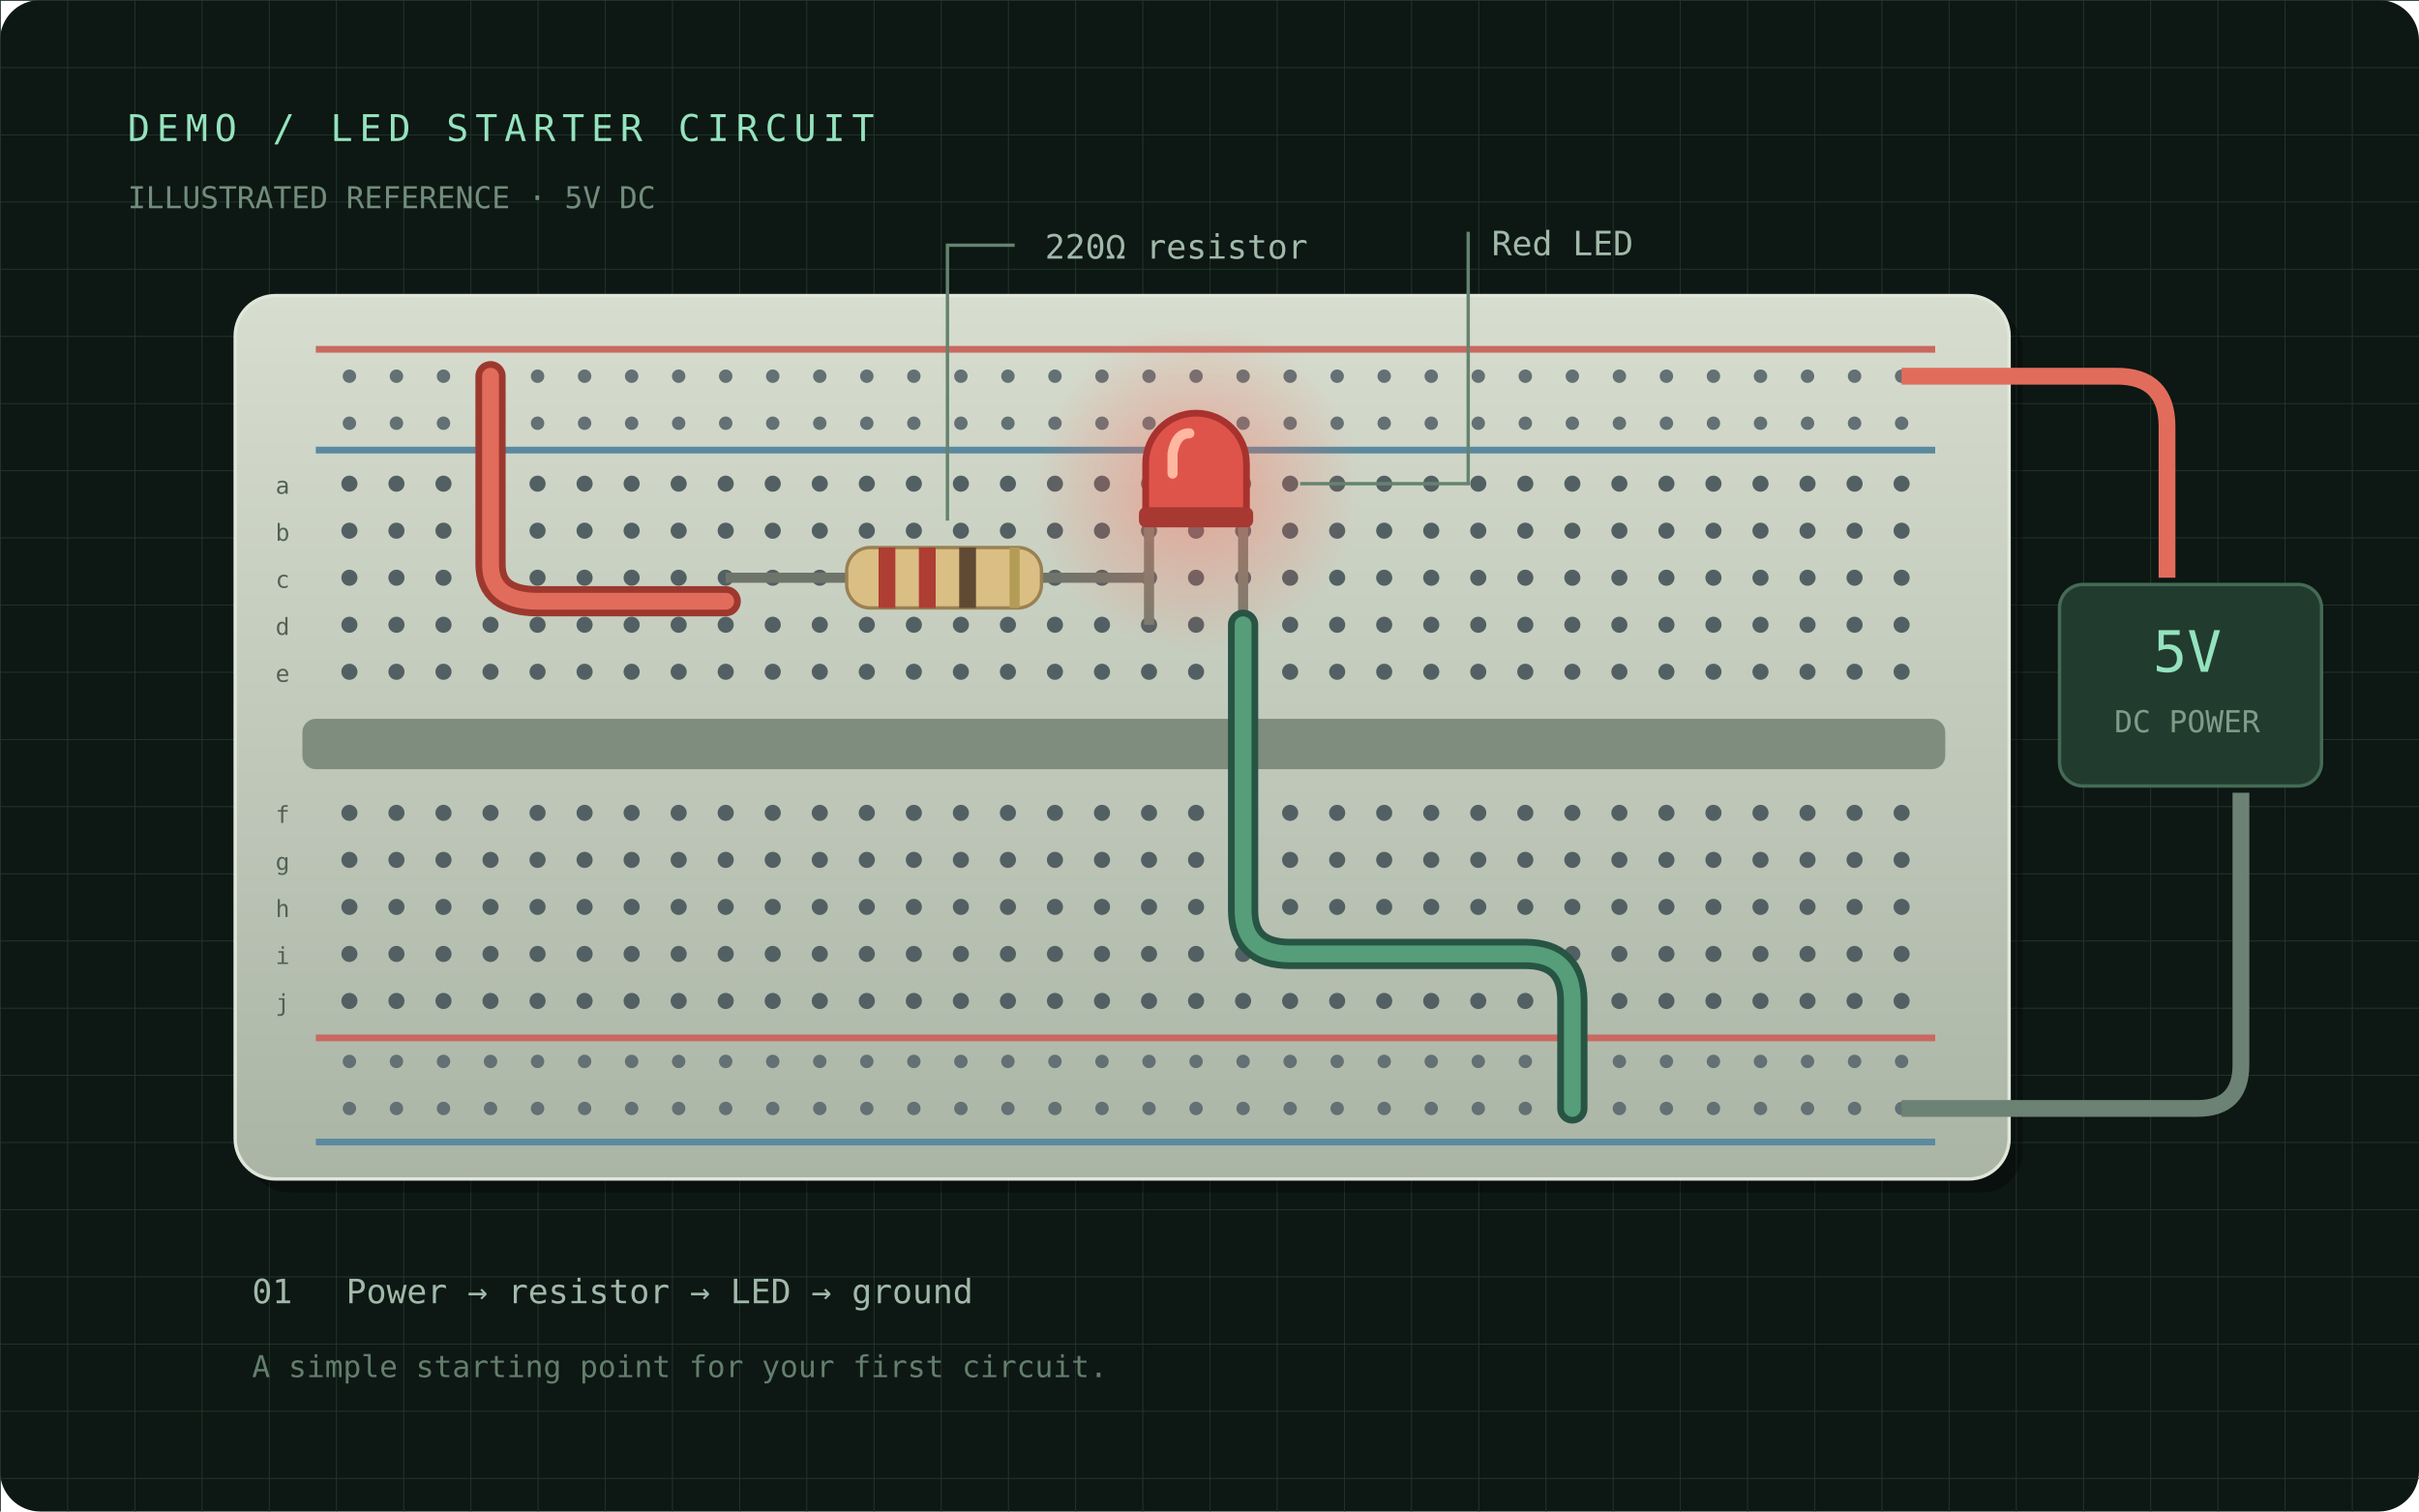
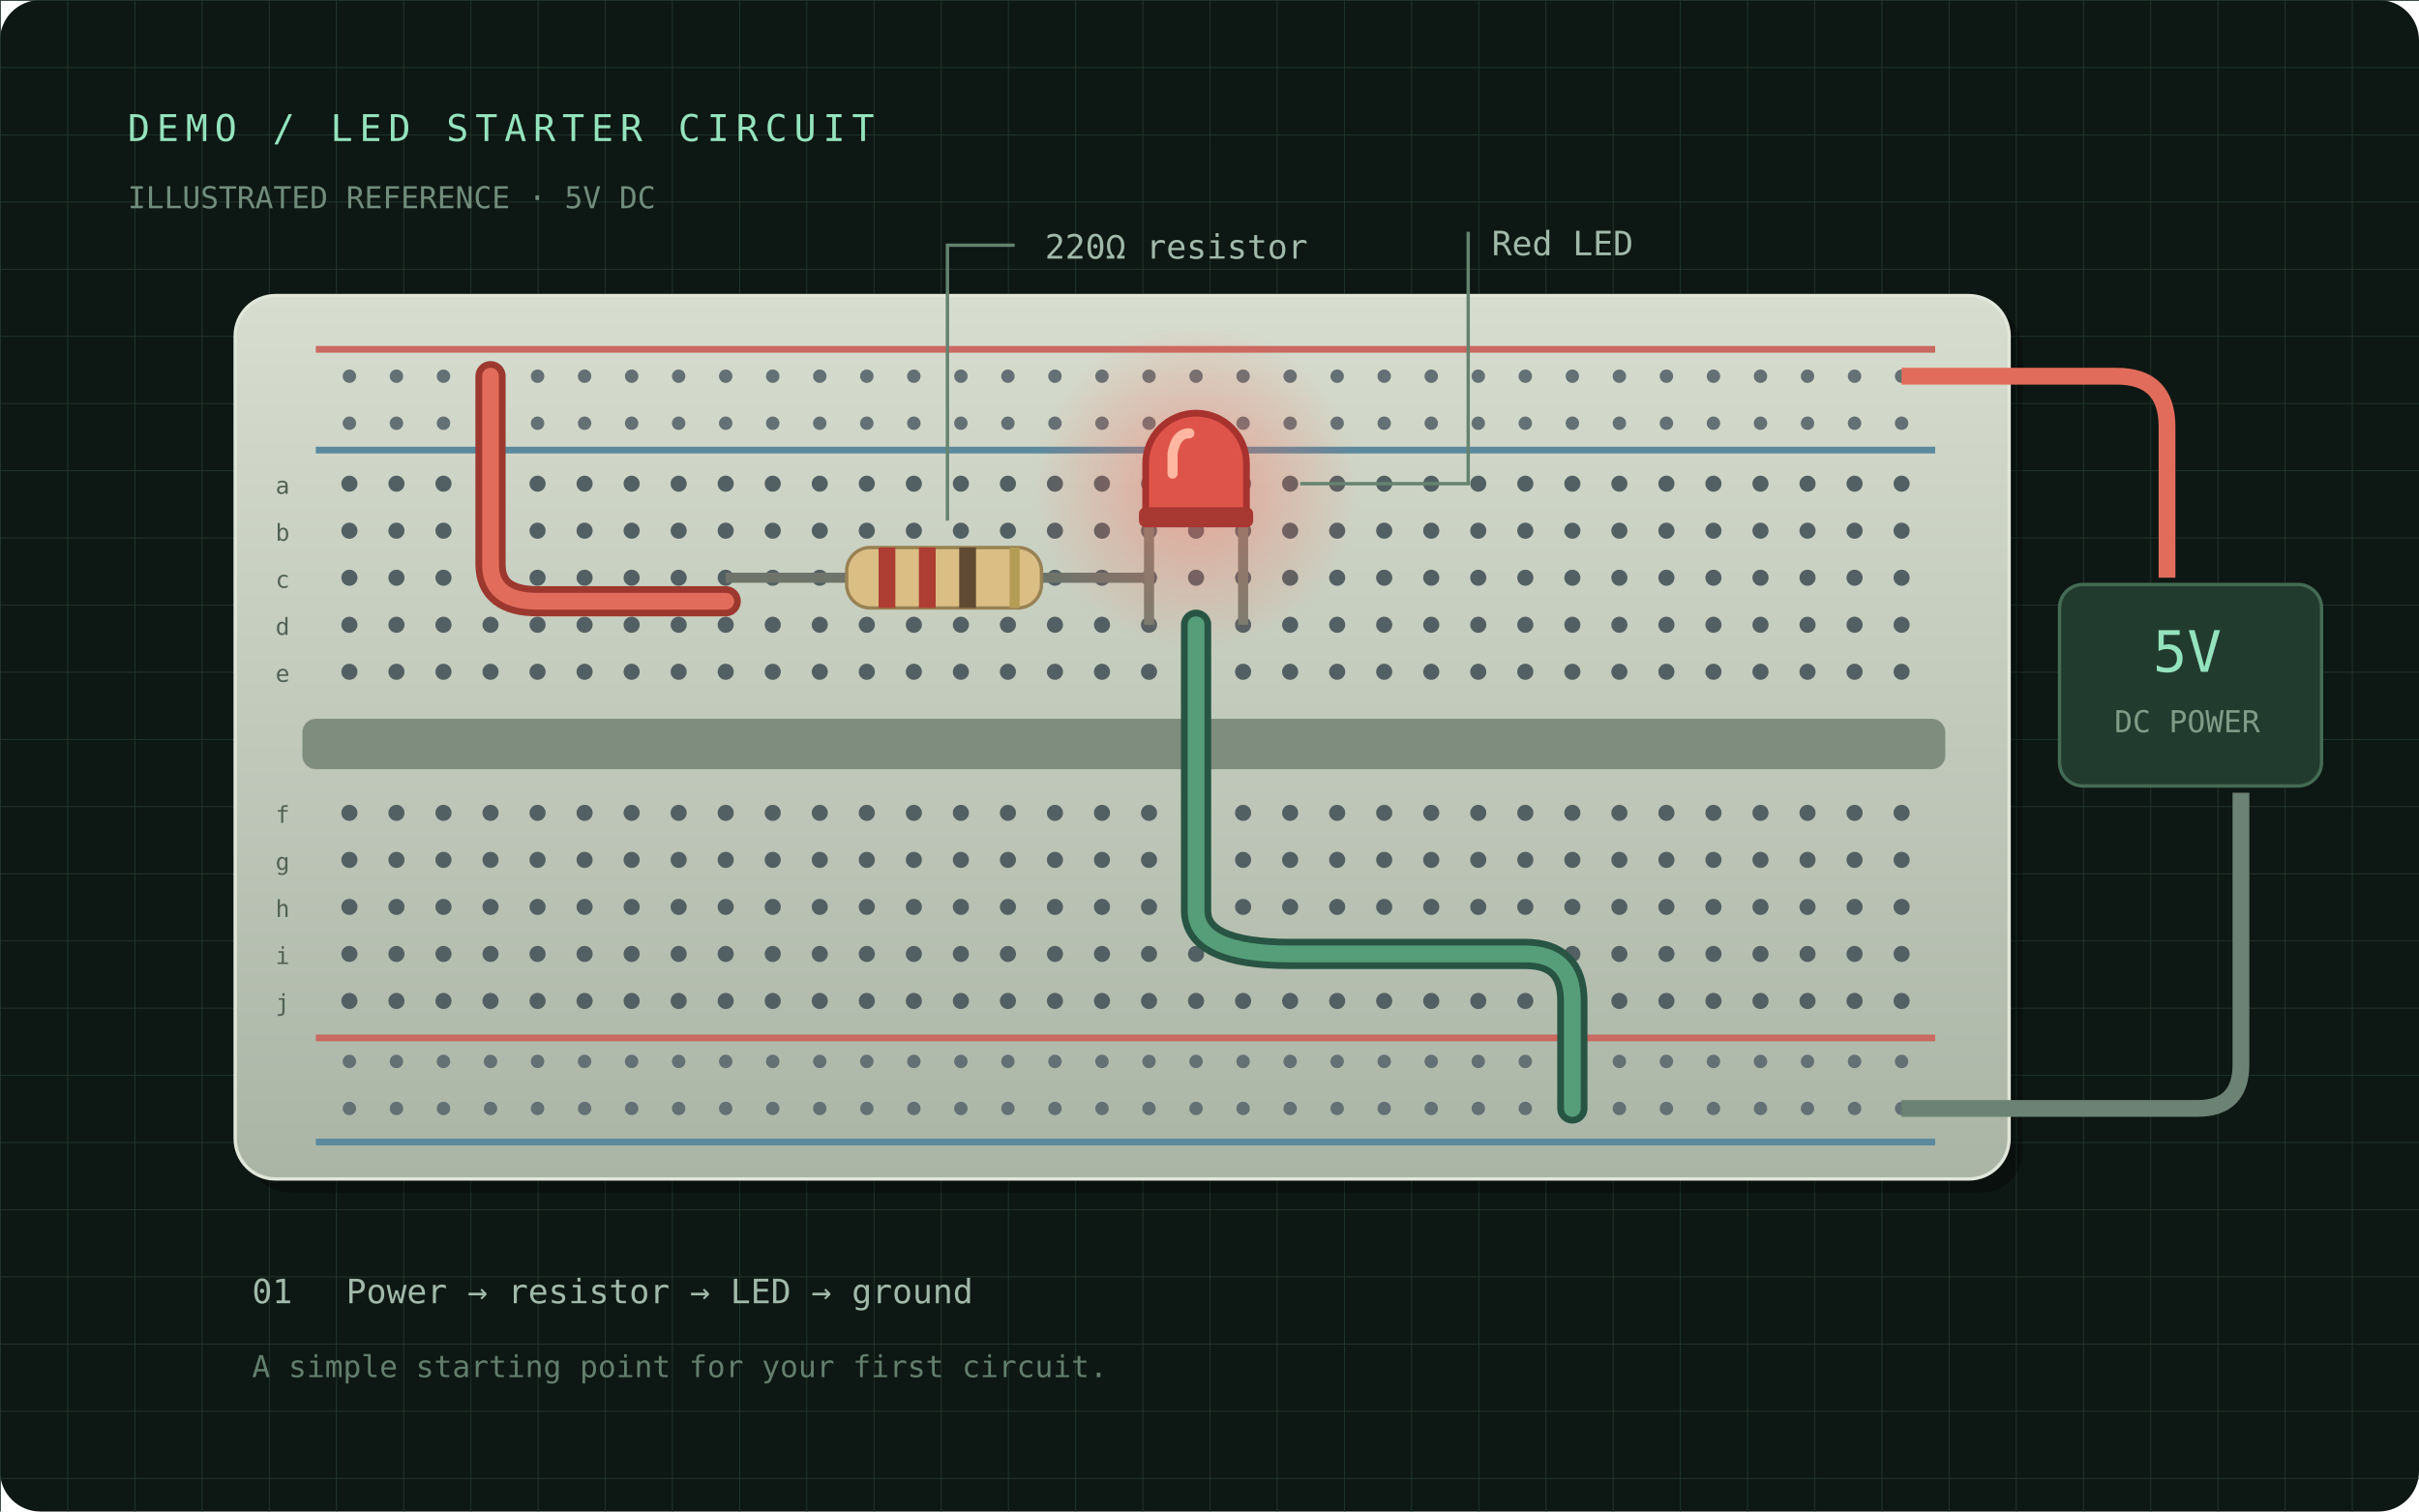
<svg xmlns="http://www.w3.org/2000/svg" width="720" height="450" viewBox="0 0 720 450">
  <defs>
    <pattern id="grid" width="20" height="20" patternUnits="userSpaceOnUse">
      <path d="M20 0H0V20" fill="none" stroke="#22362c" stroke-width=".5" />
    </pattern>
    <linearGradient id="board" x2="0" y2="1">
      <stop stop-color="#d7ddcf" />
      <stop offset="1" stop-color="#aab5a6" />
    </linearGradient>
    <radialGradient id="glow">
      <stop stop-color="#ff6656" stop-opacity=".45" />
      <stop offset="1" stop-color="#ff6656" stop-opacity="0" />
    </radialGradient>
  </defs>
  <rect width="720" height="450" rx="12" fill="#0d1713" />
  <rect width="720" height="450" fill="url(#grid)" />
  <text x="38" y="42" fill="#94e3be" font-family="monospace" font-size="11" letter-spacing="2">DEMO / LED STARTER CIRCUIT</text>
  <text x="38" y="62" fill="#718c7c" font-family="monospace" font-size="9">ILLUSTRATED REFERENCE · 5V DC</text>
  <rect x="74" y="92" width="528" height="263" rx="12" fill="#000" opacity=".3" />
  <rect x="70" y="88" width="528" height="263" rx="12" fill="url(#board)" stroke="#e0e6da" />
  <path d="M94 104H576M94 309H576" stroke="#c96961" stroke-width="2" />
  <path d="M94 134H576M94 340H576" stroke="#5b899e" stroke-width="2" />
  <rect x="90" y="214" width="489" height="15" rx="4" fill="#7f8d7e" />
  <circle cx="104" cy="144" r="2.4" fill="#536063" />
  <circle cx="104" cy="158" r="2.4" fill="#536063" />
  <circle cx="104" cy="172" r="2.4" fill="#536063" />
  <circle cx="104" cy="186" r="2.4" fill="#536063" />
  <circle cx="104" cy="200" r="2.4" fill="#536063" />
  <circle cx="104" cy="242" r="2.4" fill="#536063" />
  <circle cx="104" cy="256" r="2.4" fill="#536063" />
  <circle cx="104" cy="270" r="2.4" fill="#536063" />
  <circle cx="104" cy="284" r="2.4" fill="#536063" />
  <circle cx="104" cy="298" r="2.4" fill="#536063" />
  <circle cx="118" cy="144" r="2.4" fill="#536063" />
  <circle cx="118" cy="158" r="2.4" fill="#536063" />
  <circle cx="118" cy="172" r="2.4" fill="#536063" />
  <circle cx="118" cy="186" r="2.4" fill="#536063" />
  <circle cx="118" cy="200" r="2.4" fill="#536063" />
  <circle cx="118" cy="242" r="2.4" fill="#536063" />
  <circle cx="118" cy="256" r="2.4" fill="#536063" />
  <circle cx="118" cy="270" r="2.4" fill="#536063" />
  <circle cx="118" cy="284" r="2.4" fill="#536063" />
  <circle cx="118" cy="298" r="2.4" fill="#536063" />
  <circle cx="132" cy="144" r="2.4" fill="#536063" />
  <circle cx="132" cy="158" r="2.4" fill="#536063" />
  <circle cx="132" cy="172" r="2.4" fill="#536063" />
  <circle cx="132" cy="186" r="2.4" fill="#536063" />
  <circle cx="132" cy="200" r="2.4" fill="#536063" />
  <circle cx="132" cy="242" r="2.4" fill="#536063" />
  <circle cx="132" cy="256" r="2.4" fill="#536063" />
  <circle cx="132" cy="270" r="2.4" fill="#536063" />
  <circle cx="132" cy="284" r="2.4" fill="#536063" />
  <circle cx="132" cy="298" r="2.4" fill="#536063" />
  <circle cx="146" cy="144" r="2.4" fill="#536063" />
  <circle cx="146" cy="158" r="2.4" fill="#536063" />
  <circle cx="146" cy="172" r="2.4" fill="#536063" />
  <circle cx="146" cy="186" r="2.4" fill="#536063" />
  <circle cx="146" cy="200" r="2.4" fill="#536063" />
  <circle cx="146" cy="242" r="2.4" fill="#536063" />
  <circle cx="146" cy="256" r="2.4" fill="#536063" />
  <circle cx="146" cy="270" r="2.4" fill="#536063" />
  <circle cx="146" cy="284" r="2.4" fill="#536063" />
  <circle cx="146" cy="298" r="2.4" fill="#536063" />
  <circle cx="160" cy="144" r="2.4" fill="#536063" />
  <circle cx="160" cy="158" r="2.4" fill="#536063" />
  <circle cx="160" cy="172" r="2.4" fill="#536063" />
  <circle cx="160" cy="186" r="2.4" fill="#536063" />
  <circle cx="160" cy="200" r="2.4" fill="#536063" />
  <circle cx="160" cy="242" r="2.4" fill="#536063" />
  <circle cx="160" cy="256" r="2.4" fill="#536063" />
  <circle cx="160" cy="270" r="2.4" fill="#536063" />
  <circle cx="160" cy="284" r="2.4" fill="#536063" />
  <circle cx="160" cy="298" r="2.4" fill="#536063" />
  <circle cx="174" cy="144" r="2.4" fill="#536063" />
  <circle cx="174" cy="158" r="2.4" fill="#536063" />
  <circle cx="174" cy="172" r="2.4" fill="#536063" />
  <circle cx="174" cy="186" r="2.4" fill="#536063" />
  <circle cx="174" cy="200" r="2.4" fill="#536063" />
  <circle cx="174" cy="242" r="2.4" fill="#536063" />
  <circle cx="174" cy="256" r="2.4" fill="#536063" />
  <circle cx="174" cy="270" r="2.4" fill="#536063" />
  <circle cx="174" cy="284" r="2.4" fill="#536063" />
  <circle cx="174" cy="298" r="2.4" fill="#536063" />
  <circle cx="188" cy="144" r="2.4" fill="#536063" />
  <circle cx="188" cy="158" r="2.4" fill="#536063" />
  <circle cx="188" cy="172" r="2.4" fill="#536063" />
  <circle cx="188" cy="186" r="2.4" fill="#536063" />
  <circle cx="188" cy="200" r="2.4" fill="#536063" />
  <circle cx="188" cy="242" r="2.4" fill="#536063" />
  <circle cx="188" cy="256" r="2.4" fill="#536063" />
  <circle cx="188" cy="270" r="2.4" fill="#536063" />
  <circle cx="188" cy="284" r="2.4" fill="#536063" />
  <circle cx="188" cy="298" r="2.4" fill="#536063" />
  <circle cx="202" cy="144" r="2.4" fill="#536063" />
  <circle cx="202" cy="158" r="2.4" fill="#536063" />
  <circle cx="202" cy="172" r="2.4" fill="#536063" />
  <circle cx="202" cy="186" r="2.4" fill="#536063" />
  <circle cx="202" cy="200" r="2.4" fill="#536063" />
  <circle cx="202" cy="242" r="2.4" fill="#536063" />
  <circle cx="202" cy="256" r="2.4" fill="#536063" />
  <circle cx="202" cy="270" r="2.4" fill="#536063" />
  <circle cx="202" cy="284" r="2.4" fill="#536063" />
  <circle cx="202" cy="298" r="2.4" fill="#536063" />
  <circle cx="216" cy="144" r="2.4" fill="#536063" />
  <circle cx="216" cy="158" r="2.4" fill="#536063" />
  <circle cx="216" cy="172" r="2.4" fill="#536063" />
  <circle cx="216" cy="186" r="2.4" fill="#536063" />
  <circle cx="216" cy="200" r="2.4" fill="#536063" />
  <circle cx="216" cy="242" r="2.4" fill="#536063" />
  <circle cx="216" cy="256" r="2.4" fill="#536063" />
  <circle cx="216" cy="270" r="2.4" fill="#536063" />
  <circle cx="216" cy="284" r="2.4" fill="#536063" />
  <circle cx="216" cy="298" r="2.4" fill="#536063" />
  <circle cx="230" cy="144" r="2.4" fill="#536063" />
  <circle cx="230" cy="158" r="2.4" fill="#536063" />
  <circle cx="230" cy="172" r="2.4" fill="#536063" />
  <circle cx="230" cy="186" r="2.4" fill="#536063" />
  <circle cx="230" cy="200" r="2.4" fill="#536063" />
  <circle cx="230" cy="242" r="2.4" fill="#536063" />
  <circle cx="230" cy="256" r="2.4" fill="#536063" />
  <circle cx="230" cy="270" r="2.4" fill="#536063" />
  <circle cx="230" cy="284" r="2.4" fill="#536063" />
  <circle cx="230" cy="298" r="2.4" fill="#536063" />
  <circle cx="244" cy="144" r="2.4" fill="#536063" />
  <circle cx="244" cy="158" r="2.4" fill="#536063" />
  <circle cx="244" cy="172" r="2.4" fill="#536063" />
  <circle cx="244" cy="186" r="2.4" fill="#536063" />
  <circle cx="244" cy="200" r="2.4" fill="#536063" />
  <circle cx="244" cy="242" r="2.4" fill="#536063" />
  <circle cx="244" cy="256" r="2.4" fill="#536063" />
  <circle cx="244" cy="270" r="2.4" fill="#536063" />
  <circle cx="244" cy="284" r="2.4" fill="#536063" />
  <circle cx="244" cy="298" r="2.4" fill="#536063" />
  <circle cx="258" cy="144" r="2.4" fill="#536063" />
  <circle cx="258" cy="158" r="2.4" fill="#536063" />
  <circle cx="258" cy="172" r="2.4" fill="#536063" />
  <circle cx="258" cy="186" r="2.4" fill="#536063" />
  <circle cx="258" cy="200" r="2.4" fill="#536063" />
  <circle cx="258" cy="242" r="2.4" fill="#536063" />
  <circle cx="258" cy="256" r="2.4" fill="#536063" />
  <circle cx="258" cy="270" r="2.4" fill="#536063" />
  <circle cx="258" cy="284" r="2.4" fill="#536063" />
  <circle cx="258" cy="298" r="2.4" fill="#536063" />
  <circle cx="272" cy="144" r="2.4" fill="#536063" />
  <circle cx="272" cy="158" r="2.4" fill="#536063" />
  <circle cx="272" cy="172" r="2.4" fill="#536063" />
  <circle cx="272" cy="186" r="2.4" fill="#536063" />
  <circle cx="272" cy="200" r="2.4" fill="#536063" />
  <circle cx="272" cy="242" r="2.4" fill="#536063" />
  <circle cx="272" cy="256" r="2.4" fill="#536063" />
  <circle cx="272" cy="270" r="2.4" fill="#536063" />
  <circle cx="272" cy="284" r="2.4" fill="#536063" />
  <circle cx="272" cy="298" r="2.4" fill="#536063" />
  <circle cx="286" cy="144" r="2.4" fill="#536063" />
  <circle cx="286" cy="158" r="2.4" fill="#536063" />
  <circle cx="286" cy="172" r="2.4" fill="#536063" />
  <circle cx="286" cy="186" r="2.4" fill="#536063" />
  <circle cx="286" cy="200" r="2.4" fill="#536063" />
  <circle cx="286" cy="242" r="2.4" fill="#536063" />
  <circle cx="286" cy="256" r="2.4" fill="#536063" />
  <circle cx="286" cy="270" r="2.4" fill="#536063" />
  <circle cx="286" cy="284" r="2.4" fill="#536063" />
  <circle cx="286" cy="298" r="2.4" fill="#536063" />
  <circle cx="300" cy="144" r="2.4" fill="#536063" />
  <circle cx="300" cy="158" r="2.4" fill="#536063" />
  <circle cx="300" cy="172" r="2.4" fill="#536063" />
  <circle cx="300" cy="186" r="2.4" fill="#536063" />
  <circle cx="300" cy="200" r="2.4" fill="#536063" />
  <circle cx="300" cy="242" r="2.4" fill="#536063" />
  <circle cx="300" cy="256" r="2.4" fill="#536063" />
  <circle cx="300" cy="270" r="2.4" fill="#536063" />
  <circle cx="300" cy="284" r="2.4" fill="#536063" />
  <circle cx="300" cy="298" r="2.4" fill="#536063" />
  <circle cx="314" cy="144" r="2.4" fill="#536063" />
  <circle cx="314" cy="158" r="2.4" fill="#536063" />
  <circle cx="314" cy="172" r="2.4" fill="#536063" />
  <circle cx="314" cy="186" r="2.4" fill="#536063" />
  <circle cx="314" cy="200" r="2.4" fill="#536063" />
  <circle cx="314" cy="242" r="2.4" fill="#536063" />
  <circle cx="314" cy="256" r="2.4" fill="#536063" />
  <circle cx="314" cy="270" r="2.4" fill="#536063" />
  <circle cx="314" cy="284" r="2.4" fill="#536063" />
  <circle cx="314" cy="298" r="2.4" fill="#536063" />
  <circle cx="328" cy="144" r="2.4" fill="#536063" />
  <circle cx="328" cy="158" r="2.4" fill="#536063" />
  <circle cx="328" cy="172" r="2.4" fill="#536063" />
  <circle cx="328" cy="186" r="2.4" fill="#536063" />
  <circle cx="328" cy="200" r="2.4" fill="#536063" />
  <circle cx="328" cy="242" r="2.4" fill="#536063" />
  <circle cx="328" cy="256" r="2.4" fill="#536063" />
  <circle cx="328" cy="270" r="2.4" fill="#536063" />
  <circle cx="328" cy="284" r="2.4" fill="#536063" />
  <circle cx="328" cy="298" r="2.4" fill="#536063" />
  <circle cx="342" cy="144" r="2.4" fill="#536063" />
  <circle cx="342" cy="158" r="2.4" fill="#536063" />
  <circle cx="342" cy="172" r="2.4" fill="#536063" />
  <circle cx="342" cy="186" r="2.4" fill="#536063" />
  <circle cx="342" cy="200" r="2.4" fill="#536063" />
  <circle cx="342" cy="242" r="2.4" fill="#536063" />
  <circle cx="342" cy="256" r="2.4" fill="#536063" />
  <circle cx="342" cy="270" r="2.4" fill="#536063" />
  <circle cx="342" cy="284" r="2.4" fill="#536063" />
  <circle cx="342" cy="298" r="2.4" fill="#536063" />
  <circle cx="356" cy="144" r="2.4" fill="#536063" />
  <circle cx="356" cy="158" r="2.4" fill="#536063" />
  <circle cx="356" cy="172" r="2.4" fill="#536063" />
  <circle cx="356" cy="186" r="2.4" fill="#536063" />
  <circle cx="356" cy="200" r="2.4" fill="#536063" />
  <circle cx="356" cy="242" r="2.4" fill="#536063" />
  <circle cx="356" cy="256" r="2.4" fill="#536063" />
  <circle cx="356" cy="270" r="2.4" fill="#536063" />
  <circle cx="356" cy="284" r="2.4" fill="#536063" />
  <circle cx="356" cy="298" r="2.4" fill="#536063" />
  <circle cx="370" cy="144" r="2.4" fill="#536063" />
  <circle cx="370" cy="158" r="2.4" fill="#536063" />
  <circle cx="370" cy="172" r="2.4" fill="#536063" />
  <circle cx="370" cy="186" r="2.4" fill="#536063" />
  <circle cx="370" cy="200" r="2.4" fill="#536063" />
  <circle cx="370" cy="242" r="2.4" fill="#536063" />
  <circle cx="370" cy="256" r="2.4" fill="#536063" />
  <circle cx="370" cy="270" r="2.4" fill="#536063" />
  <circle cx="370" cy="284" r="2.4" fill="#536063" />
  <circle cx="370" cy="298" r="2.4" fill="#536063" />
  <circle cx="384" cy="144" r="2.4" fill="#536063" />
  <circle cx="384" cy="158" r="2.4" fill="#536063" />
  <circle cx="384" cy="172" r="2.4" fill="#536063" />
  <circle cx="384" cy="186" r="2.4" fill="#536063" />
  <circle cx="384" cy="200" r="2.4" fill="#536063" />
  <circle cx="384" cy="242" r="2.4" fill="#536063" />
  <circle cx="384" cy="256" r="2.4" fill="#536063" />
  <circle cx="384" cy="270" r="2.4" fill="#536063" />
  <circle cx="384" cy="284" r="2.4" fill="#536063" />
  <circle cx="384" cy="298" r="2.4" fill="#536063" />
  <circle cx="398" cy="144" r="2.4" fill="#536063" />
  <circle cx="398" cy="158" r="2.4" fill="#536063" />
  <circle cx="398" cy="172" r="2.4" fill="#536063" />
  <circle cx="398" cy="186" r="2.4" fill="#536063" />
  <circle cx="398" cy="200" r="2.4" fill="#536063" />
  <circle cx="398" cy="242" r="2.4" fill="#536063" />
  <circle cx="398" cy="256" r="2.4" fill="#536063" />
  <circle cx="398" cy="270" r="2.4" fill="#536063" />
  <circle cx="398" cy="284" r="2.4" fill="#536063" />
  <circle cx="398" cy="298" r="2.4" fill="#536063" />
  <circle cx="412" cy="144" r="2.4" fill="#536063" />
  <circle cx="412" cy="158" r="2.4" fill="#536063" />
  <circle cx="412" cy="172" r="2.4" fill="#536063" />
  <circle cx="412" cy="186" r="2.4" fill="#536063" />
  <circle cx="412" cy="200" r="2.4" fill="#536063" />
  <circle cx="412" cy="242" r="2.4" fill="#536063" />
  <circle cx="412" cy="256" r="2.4" fill="#536063" />
  <circle cx="412" cy="270" r="2.4" fill="#536063" />
  <circle cx="412" cy="284" r="2.4" fill="#536063" />
  <circle cx="412" cy="298" r="2.4" fill="#536063" />
  <circle cx="426" cy="144" r="2.4" fill="#536063" />
  <circle cx="426" cy="158" r="2.4" fill="#536063" />
  <circle cx="426" cy="172" r="2.4" fill="#536063" />
  <circle cx="426" cy="186" r="2.4" fill="#536063" />
  <circle cx="426" cy="200" r="2.4" fill="#536063" />
  <circle cx="426" cy="242" r="2.4" fill="#536063" />
  <circle cx="426" cy="256" r="2.4" fill="#536063" />
  <circle cx="426" cy="270" r="2.4" fill="#536063" />
  <circle cx="426" cy="284" r="2.4" fill="#536063" />
  <circle cx="426" cy="298" r="2.4" fill="#536063" />
  <circle cx="440" cy="144" r="2.4" fill="#536063" />
  <circle cx="440" cy="158" r="2.4" fill="#536063" />
  <circle cx="440" cy="172" r="2.4" fill="#536063" />
  <circle cx="440" cy="186" r="2.4" fill="#536063" />
  <circle cx="440" cy="200" r="2.4" fill="#536063" />
  <circle cx="440" cy="242" r="2.4" fill="#536063" />
  <circle cx="440" cy="256" r="2.4" fill="#536063" />
  <circle cx="440" cy="270" r="2.4" fill="#536063" />
  <circle cx="440" cy="284" r="2.4" fill="#536063" />
  <circle cx="440" cy="298" r="2.4" fill="#536063" />
  <circle cx="454" cy="144" r="2.4" fill="#536063" />
  <circle cx="454" cy="158" r="2.4" fill="#536063" />
  <circle cx="454" cy="172" r="2.4" fill="#536063" />
  <circle cx="454" cy="186" r="2.4" fill="#536063" />
  <circle cx="454" cy="200" r="2.4" fill="#536063" />
  <circle cx="454" cy="242" r="2.4" fill="#536063" />
  <circle cx="454" cy="256" r="2.4" fill="#536063" />
  <circle cx="454" cy="270" r="2.4" fill="#536063" />
  <circle cx="454" cy="284" r="2.4" fill="#536063" />
  <circle cx="454" cy="298" r="2.4" fill="#536063" />
  <circle cx="468" cy="144" r="2.4" fill="#536063" />
  <circle cx="468" cy="158" r="2.4" fill="#536063" />
  <circle cx="468" cy="172" r="2.4" fill="#536063" />
  <circle cx="468" cy="186" r="2.4" fill="#536063" />
  <circle cx="468" cy="200" r="2.4" fill="#536063" />
  <circle cx="468" cy="242" r="2.4" fill="#536063" />
  <circle cx="468" cy="256" r="2.4" fill="#536063" />
  <circle cx="468" cy="270" r="2.4" fill="#536063" />
  <circle cx="468" cy="284" r="2.4" fill="#536063" />
  <circle cx="468" cy="298" r="2.4" fill="#536063" />
  <circle cx="482" cy="144" r="2.4" fill="#536063" />
  <circle cx="482" cy="158" r="2.4" fill="#536063" />
  <circle cx="482" cy="172" r="2.4" fill="#536063" />
  <circle cx="482" cy="186" r="2.4" fill="#536063" />
  <circle cx="482" cy="200" r="2.4" fill="#536063" />
  <circle cx="482" cy="242" r="2.4" fill="#536063" />
  <circle cx="482" cy="256" r="2.4" fill="#536063" />
  <circle cx="482" cy="270" r="2.4" fill="#536063" />
  <circle cx="482" cy="284" r="2.4" fill="#536063" />
  <circle cx="482" cy="298" r="2.4" fill="#536063" />
  <circle cx="496" cy="144" r="2.4" fill="#536063" />
  <circle cx="496" cy="158" r="2.4" fill="#536063" />
  <circle cx="496" cy="172" r="2.4" fill="#536063" />
  <circle cx="496" cy="186" r="2.4" fill="#536063" />
  <circle cx="496" cy="200" r="2.4" fill="#536063" />
  <circle cx="496" cy="242" r="2.4" fill="#536063" />
  <circle cx="496" cy="256" r="2.4" fill="#536063" />
  <circle cx="496" cy="270" r="2.4" fill="#536063" />
  <circle cx="496" cy="284" r="2.4" fill="#536063" />
  <circle cx="496" cy="298" r="2.4" fill="#536063" />
  <circle cx="510" cy="144" r="2.4" fill="#536063" />
  <circle cx="510" cy="158" r="2.4" fill="#536063" />
  <circle cx="510" cy="172" r="2.4" fill="#536063" />
  <circle cx="510" cy="186" r="2.4" fill="#536063" />
  <circle cx="510" cy="200" r="2.4" fill="#536063" />
  <circle cx="510" cy="242" r="2.4" fill="#536063" />
  <circle cx="510" cy="256" r="2.4" fill="#536063" />
  <circle cx="510" cy="270" r="2.4" fill="#536063" />
  <circle cx="510" cy="284" r="2.4" fill="#536063" />
  <circle cx="510" cy="298" r="2.4" fill="#536063" />
  <circle cx="524" cy="144" r="2.4" fill="#536063" />
  <circle cx="524" cy="158" r="2.4" fill="#536063" />
  <circle cx="524" cy="172" r="2.4" fill="#536063" />
  <circle cx="524" cy="186" r="2.4" fill="#536063" />
  <circle cx="524" cy="200" r="2.4" fill="#536063" />
  <circle cx="524" cy="242" r="2.4" fill="#536063" />
  <circle cx="524" cy="256" r="2.4" fill="#536063" />
  <circle cx="524" cy="270" r="2.4" fill="#536063" />
  <circle cx="524" cy="284" r="2.4" fill="#536063" />
  <circle cx="524" cy="298" r="2.4" fill="#536063" />
  <circle cx="538" cy="144" r="2.4" fill="#536063" />
  <circle cx="538" cy="158" r="2.4" fill="#536063" />
  <circle cx="538" cy="172" r="2.4" fill="#536063" />
  <circle cx="538" cy="186" r="2.4" fill="#536063" />
  <circle cx="538" cy="200" r="2.4" fill="#536063" />
  <circle cx="538" cy="242" r="2.4" fill="#536063" />
  <circle cx="538" cy="256" r="2.4" fill="#536063" />
  <circle cx="538" cy="270" r="2.4" fill="#536063" />
  <circle cx="538" cy="284" r="2.4" fill="#536063" />
  <circle cx="538" cy="298" r="2.4" fill="#536063" />
  <circle cx="552" cy="144" r="2.4" fill="#536063" />
  <circle cx="552" cy="158" r="2.4" fill="#536063" />
  <circle cx="552" cy="172" r="2.4" fill="#536063" />
  <circle cx="552" cy="186" r="2.4" fill="#536063" />
  <circle cx="552" cy="200" r="2.4" fill="#536063" />
  <circle cx="552" cy="242" r="2.4" fill="#536063" />
  <circle cx="552" cy="256" r="2.4" fill="#536063" />
  <circle cx="552" cy="270" r="2.4" fill="#536063" />
  <circle cx="552" cy="284" r="2.4" fill="#536063" />
  <circle cx="552" cy="298" r="2.4" fill="#536063" />
  <circle cx="566" cy="144" r="2.4" fill="#536063" />
  <circle cx="566" cy="158" r="2.4" fill="#536063" />
  <circle cx="566" cy="172" r="2.4" fill="#536063" />
  <circle cx="566" cy="186" r="2.4" fill="#536063" />
  <circle cx="566" cy="200" r="2.4" fill="#536063" />
  <circle cx="566" cy="242" r="2.4" fill="#536063" />
  <circle cx="566" cy="256" r="2.4" fill="#536063" />
  <circle cx="566" cy="270" r="2.4" fill="#536063" />
  <circle cx="566" cy="284" r="2.4" fill="#536063" />
  <circle cx="566" cy="298" r="2.4" fill="#536063" />
  <circle cx="104" cy="112" r="2" fill="#637074" />
  <circle cx="104" cy="126" r="2" fill="#637074" />
  <circle cx="104" cy="316" r="2" fill="#637074" />
  <circle cx="104" cy="330" r="2" fill="#637074" />
  <circle cx="118" cy="112" r="2" fill="#637074" />
  <circle cx="118" cy="126" r="2" fill="#637074" />
  <circle cx="118" cy="316" r="2" fill="#637074" />
  <circle cx="118" cy="330" r="2" fill="#637074" />
  <circle cx="132" cy="112" r="2" fill="#637074" />
  <circle cx="132" cy="126" r="2" fill="#637074" />
  <circle cx="132" cy="316" r="2" fill="#637074" />
  <circle cx="132" cy="330" r="2" fill="#637074" />
  <circle cx="146" cy="112" r="2" fill="#637074" />
  <circle cx="146" cy="126" r="2" fill="#637074" />
  <circle cx="146" cy="316" r="2" fill="#637074" />
  <circle cx="146" cy="330" r="2" fill="#637074" />
  <circle cx="160" cy="112" r="2" fill="#637074" />
  <circle cx="160" cy="126" r="2" fill="#637074" />
  <circle cx="160" cy="316" r="2" fill="#637074" />
  <circle cx="160" cy="330" r="2" fill="#637074" />
  <circle cx="174" cy="112" r="2" fill="#637074" />
  <circle cx="174" cy="126" r="2" fill="#637074" />
  <circle cx="174" cy="316" r="2" fill="#637074" />
  <circle cx="174" cy="330" r="2" fill="#637074" />
  <circle cx="188" cy="112" r="2" fill="#637074" />
  <circle cx="188" cy="126" r="2" fill="#637074" />
  <circle cx="188" cy="316" r="2" fill="#637074" />
  <circle cx="188" cy="330" r="2" fill="#637074" />
  <circle cx="202" cy="112" r="2" fill="#637074" />
  <circle cx="202" cy="126" r="2" fill="#637074" />
  <circle cx="202" cy="316" r="2" fill="#637074" />
  <circle cx="202" cy="330" r="2" fill="#637074" />
  <circle cx="216" cy="112" r="2" fill="#637074" />
  <circle cx="216" cy="126" r="2" fill="#637074" />
  <circle cx="216" cy="316" r="2" fill="#637074" />
  <circle cx="216" cy="330" r="2" fill="#637074" />
  <circle cx="230" cy="112" r="2" fill="#637074" />
  <circle cx="230" cy="126" r="2" fill="#637074" />
  <circle cx="230" cy="316" r="2" fill="#637074" />
  <circle cx="230" cy="330" r="2" fill="#637074" />
  <circle cx="244" cy="112" r="2" fill="#637074" />
  <circle cx="244" cy="126" r="2" fill="#637074" />
  <circle cx="244" cy="316" r="2" fill="#637074" />
  <circle cx="244" cy="330" r="2" fill="#637074" />
  <circle cx="258" cy="112" r="2" fill="#637074" />
  <circle cx="258" cy="126" r="2" fill="#637074" />
  <circle cx="258" cy="316" r="2" fill="#637074" />
  <circle cx="258" cy="330" r="2" fill="#637074" />
  <circle cx="272" cy="112" r="2" fill="#637074" />
  <circle cx="272" cy="126" r="2" fill="#637074" />
  <circle cx="272" cy="316" r="2" fill="#637074" />
  <circle cx="272" cy="330" r="2" fill="#637074" />
  <circle cx="286" cy="112" r="2" fill="#637074" />
  <circle cx="286" cy="126" r="2" fill="#637074" />
  <circle cx="286" cy="316" r="2" fill="#637074" />
  <circle cx="286" cy="330" r="2" fill="#637074" />
  <circle cx="300" cy="112" r="2" fill="#637074" />
  <circle cx="300" cy="126" r="2" fill="#637074" />
  <circle cx="300" cy="316" r="2" fill="#637074" />
  <circle cx="300" cy="330" r="2" fill="#637074" />
  <circle cx="314" cy="112" r="2" fill="#637074" />
  <circle cx="314" cy="126" r="2" fill="#637074" />
  <circle cx="314" cy="316" r="2" fill="#637074" />
  <circle cx="314" cy="330" r="2" fill="#637074" />
  <circle cx="328" cy="112" r="2" fill="#637074" />
  <circle cx="328" cy="126" r="2" fill="#637074" />
  <circle cx="328" cy="316" r="2" fill="#637074" />
  <circle cx="328" cy="330" r="2" fill="#637074" />
  <circle cx="342" cy="112" r="2" fill="#637074" />
  <circle cx="342" cy="126" r="2" fill="#637074" />
  <circle cx="342" cy="316" r="2" fill="#637074" />
  <circle cx="342" cy="330" r="2" fill="#637074" />
  <circle cx="356" cy="112" r="2" fill="#637074" />
  <circle cx="356" cy="126" r="2" fill="#637074" />
  <circle cx="356" cy="316" r="2" fill="#637074" />
  <circle cx="356" cy="330" r="2" fill="#637074" />
  <circle cx="370" cy="112" r="2" fill="#637074" />
  <circle cx="370" cy="126" r="2" fill="#637074" />
  <circle cx="370" cy="316" r="2" fill="#637074" />
  <circle cx="370" cy="330" r="2" fill="#637074" />
  <circle cx="384" cy="112" r="2" fill="#637074" />
  <circle cx="384" cy="126" r="2" fill="#637074" />
  <circle cx="384" cy="316" r="2" fill="#637074" />
  <circle cx="384" cy="330" r="2" fill="#637074" />
  <circle cx="398" cy="112" r="2" fill="#637074" />
  <circle cx="398" cy="126" r="2" fill="#637074" />
  <circle cx="398" cy="316" r="2" fill="#637074" />
  <circle cx="398" cy="330" r="2" fill="#637074" />
  <circle cx="412" cy="112" r="2" fill="#637074" />
  <circle cx="412" cy="126" r="2" fill="#637074" />
  <circle cx="412" cy="316" r="2" fill="#637074" />
  <circle cx="412" cy="330" r="2" fill="#637074" />
  <circle cx="426" cy="112" r="2" fill="#637074" />
  <circle cx="426" cy="126" r="2" fill="#637074" />
  <circle cx="426" cy="316" r="2" fill="#637074" />
  <circle cx="426" cy="330" r="2" fill="#637074" />
  <circle cx="440" cy="112" r="2" fill="#637074" />
  <circle cx="440" cy="126" r="2" fill="#637074" />
  <circle cx="440" cy="316" r="2" fill="#637074" />
  <circle cx="440" cy="330" r="2" fill="#637074" />
  <circle cx="454" cy="112" r="2" fill="#637074" />
  <circle cx="454" cy="126" r="2" fill="#637074" />
  <circle cx="454" cy="316" r="2" fill="#637074" />
  <circle cx="454" cy="330" r="2" fill="#637074" />
  <circle cx="468" cy="112" r="2" fill="#637074" />
  <circle cx="468" cy="126" r="2" fill="#637074" />
  <circle cx="468" cy="316" r="2" fill="#637074" />
  <circle cx="468" cy="330" r="2" fill="#637074" />
  <circle cx="482" cy="112" r="2" fill="#637074" />
  <circle cx="482" cy="126" r="2" fill="#637074" />
  <circle cx="482" cy="316" r="2" fill="#637074" />
  <circle cx="482" cy="330" r="2" fill="#637074" />
  <circle cx="496" cy="112" r="2" fill="#637074" />
  <circle cx="496" cy="126" r="2" fill="#637074" />
  <circle cx="496" cy="316" r="2" fill="#637074" />
  <circle cx="496" cy="330" r="2" fill="#637074" />
  <circle cx="510" cy="112" r="2" fill="#637074" />
  <circle cx="510" cy="126" r="2" fill="#637074" />
  <circle cx="510" cy="316" r="2" fill="#637074" />
  <circle cx="510" cy="330" r="2" fill="#637074" />
  <circle cx="524" cy="112" r="2" fill="#637074" />
  <circle cx="524" cy="126" r="2" fill="#637074" />
  <circle cx="524" cy="316" r="2" fill="#637074" />
  <circle cx="524" cy="330" r="2" fill="#637074" />
  <circle cx="538" cy="112" r="2" fill="#637074" />
  <circle cx="538" cy="126" r="2" fill="#637074" />
  <circle cx="538" cy="316" r="2" fill="#637074" />
  <circle cx="538" cy="330" r="2" fill="#637074" />
  <circle cx="552" cy="112" r="2" fill="#637074" />
  <circle cx="552" cy="126" r="2" fill="#637074" />
  <circle cx="552" cy="316" r="2" fill="#637074" />
  <circle cx="552" cy="330" r="2" fill="#637074" />
  <circle cx="566" cy="112" r="2" fill="#637074" />
  <circle cx="566" cy="126" r="2" fill="#637074" />
  <circle cx="566" cy="316" r="2" fill="#637074" />
  <circle cx="566" cy="330" r="2" fill="#637074" />
  <g fill="#516154" font-family="monospace" font-size="7">
    <text x="82" y="147">a</text>
    <text x="82" y="161">b</text>
    <text x="82" y="175">c</text>
    <text x="82" y="189">d</text>
    <text x="82" y="203">e</text>
    <text x="82" y="245">f</text>
    <text x="82" y="259">g</text>
    <text x="82" y="273">h</text>
    <text x="82" y="287">i</text>
    <text x="82" y="301">j</text>
  </g>
  <path d="M146 112V168Q146 179 160 179H216" fill="none" stroke="#9d382f" stroke-width="9" stroke-linecap="round" />
  <path d="M146 112V168Q146 179 160 179H216" fill="none" stroke="#e26c5b" stroke-width="5" stroke-linecap="round" />
  <path d="M216 172H258M302 172H342" stroke="#6f746b" stroke-width="3" />
  <rect x="252" y="163" width="58" height="18" rx="7" fill="#dbbe83" stroke="#988153" />
  <path d="M264 163V181M276 163V181" stroke="#ae3d33" stroke-width="5" />
  <path d="M288 163V181" stroke="#614a33" stroke-width="5" />
  <path d="M302 163V181" stroke="#b39c56" stroke-width="3" />
  <path d="M342 186V156M370 186V156" stroke="#767d70" stroke-width="3" />
  <circle cx="356" cy="145" r="49" fill="url(#glow)" />
  <path d="M341 154V138A15 15 0 0 1 371 138V154Z" fill="#df544a" stroke="#a8322e" stroke-width="2" />
  <path d="M349 141V135Q350 129 354 129" stroke="#ffb7a1" stroke-width="3" fill="none" stroke-linecap="round" />
  <rect x="339" y="151" width="34" height="6" rx="2" fill="#a73832" />
-   <path d="M370 186V271Q370 284 384 284H454Q468 284 468 298V330" fill="none" stroke="#285444" stroke-width="9" stroke-linecap="round" />
-   <path d="M370 186V271Q370 284 384 284H454Q468 284 468 298V330" fill="none" stroke="#559e79" stroke-width="5" stroke-linecap="round" />
+   <path d="M356 186V271Q356 284 384 284H454Q468 284 468 298V330" fill="none" stroke="#285444" stroke-width="9" stroke-linecap="round" />
+   <path d="M356 186V271Q356 284 384 284H454Q468 284 468 298V330" fill="none" stroke="#559e79" stroke-width="5" stroke-linecap="round" />
  <path d="M566 112H630Q645 112 645 127V172" fill="none" stroke="#e26c5b" stroke-width="5" />
  <path d="M566 330H654Q667 330 667 317V236" fill="none" stroke="#6c8275" stroke-width="5" />
  <rect x="613" y="174" width="78" height="60" rx="7" fill="#223b2f" stroke="#446b55" />
  <text x="651" y="200" text-anchor="middle" fill="#94e3be" font-family="monospace" font-size="17">5V</text>
  <text x="651" y="218" text-anchor="middle" fill="#7f9c89" font-family="monospace" font-size="9">DC POWER</text>
  <g font-family="monospace" font-size="10" fill="#a1b9aa">
    <path d="M282 155V73H302" stroke="#64836f" fill="none" />
    <text x="311" y="77">220Ω resistor</text>
    <path d="M387 144H437V69" stroke="#64836f" fill="none" />
    <text x="444" y="76">Red LED</text>
    <text x="75" y="388">01</text>
    <text x="103" y="388">Power → resistor → LED → ground</text>
    <text x="75" y="410" fill="#637e6d" font-size="9">A simple starting point for your first circuit.</text>
  </g>
</svg>
